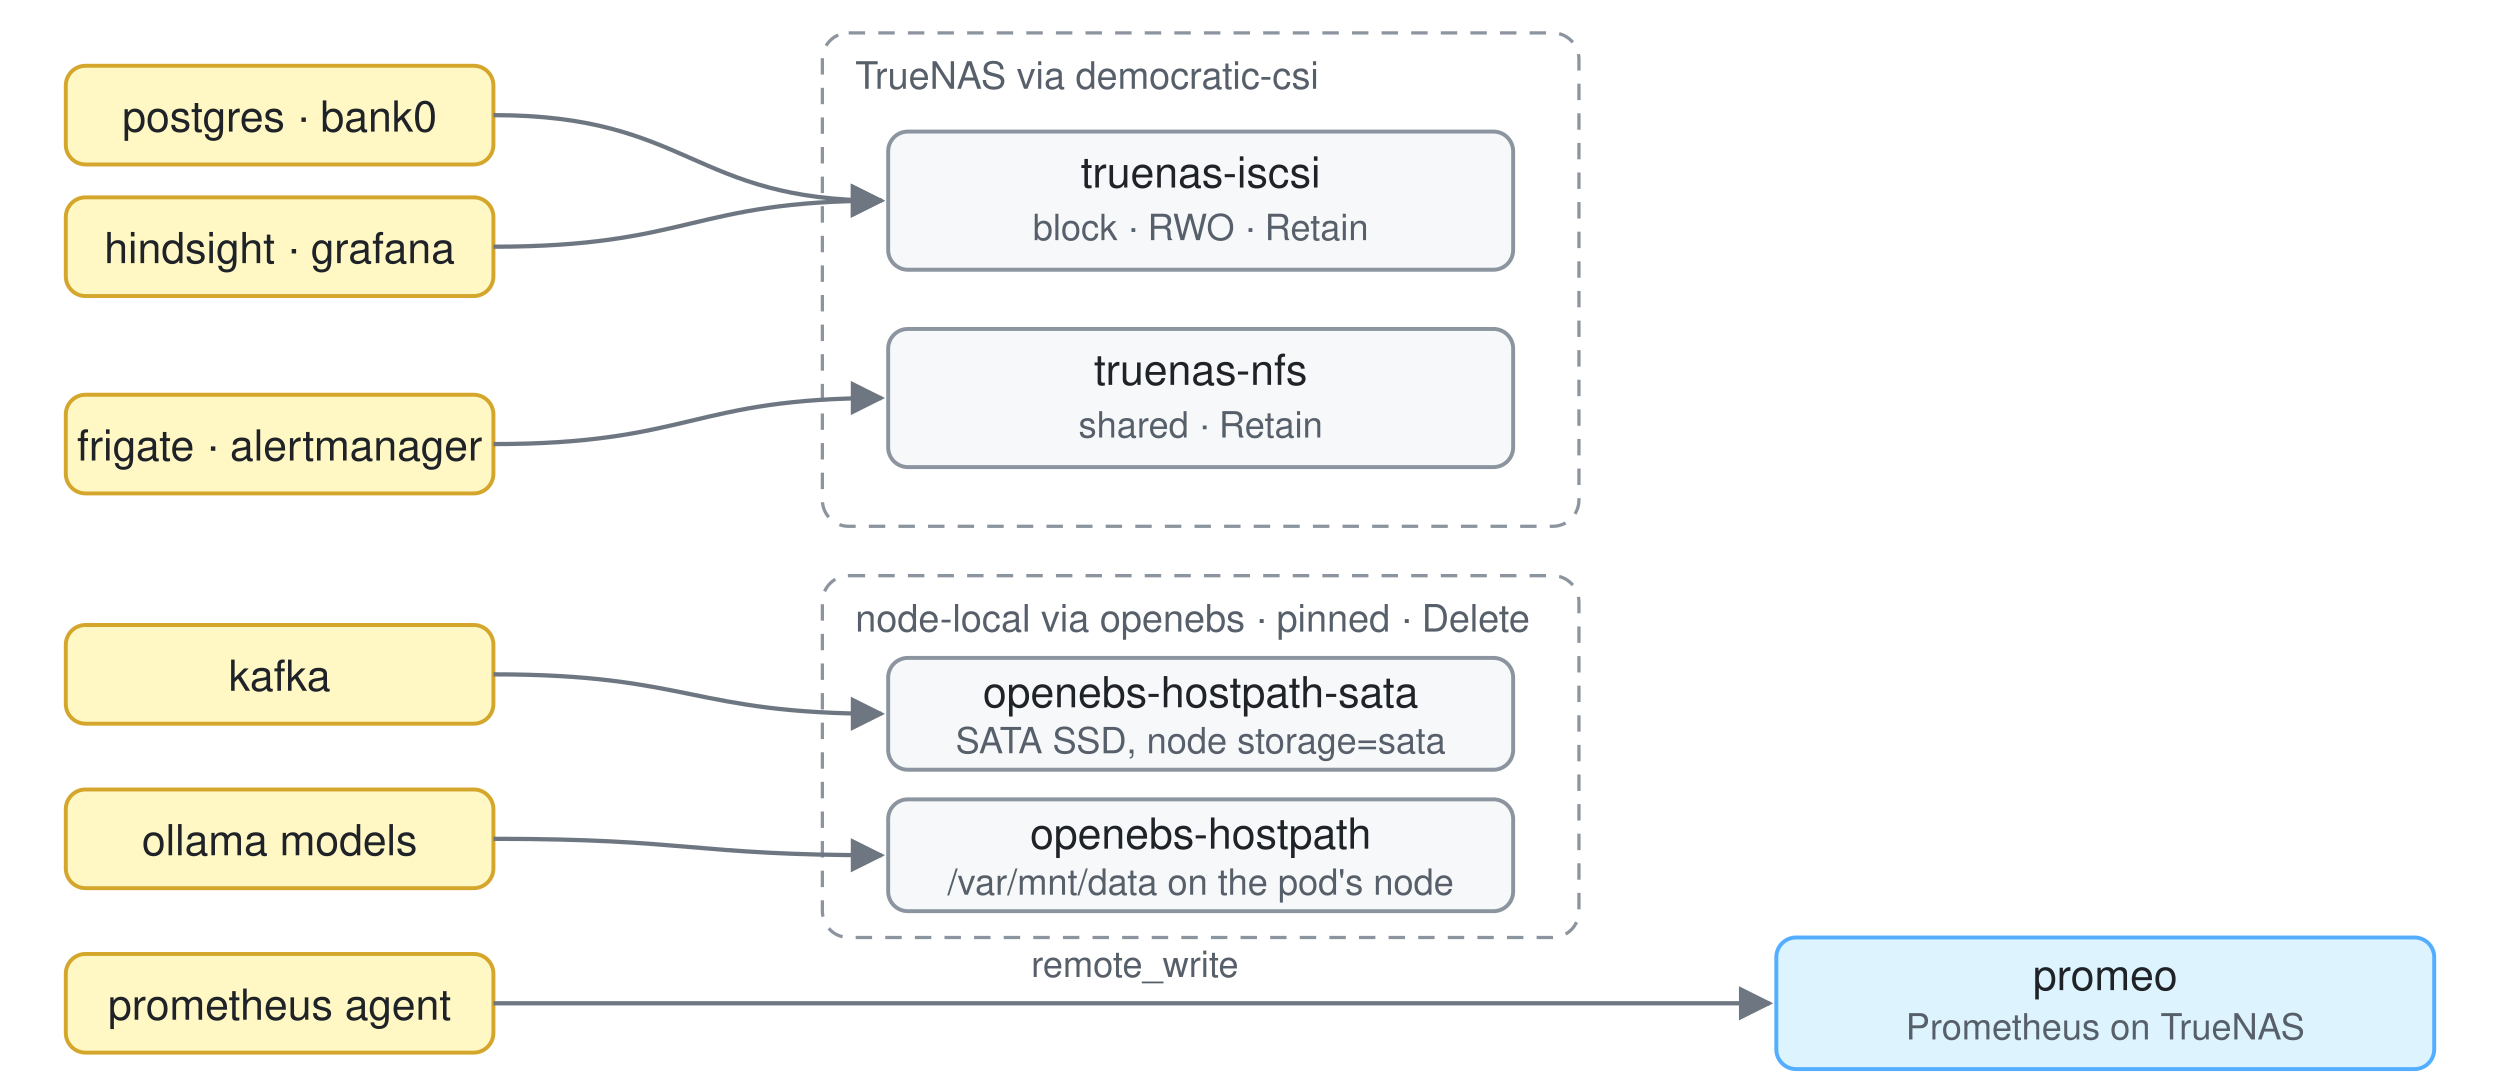
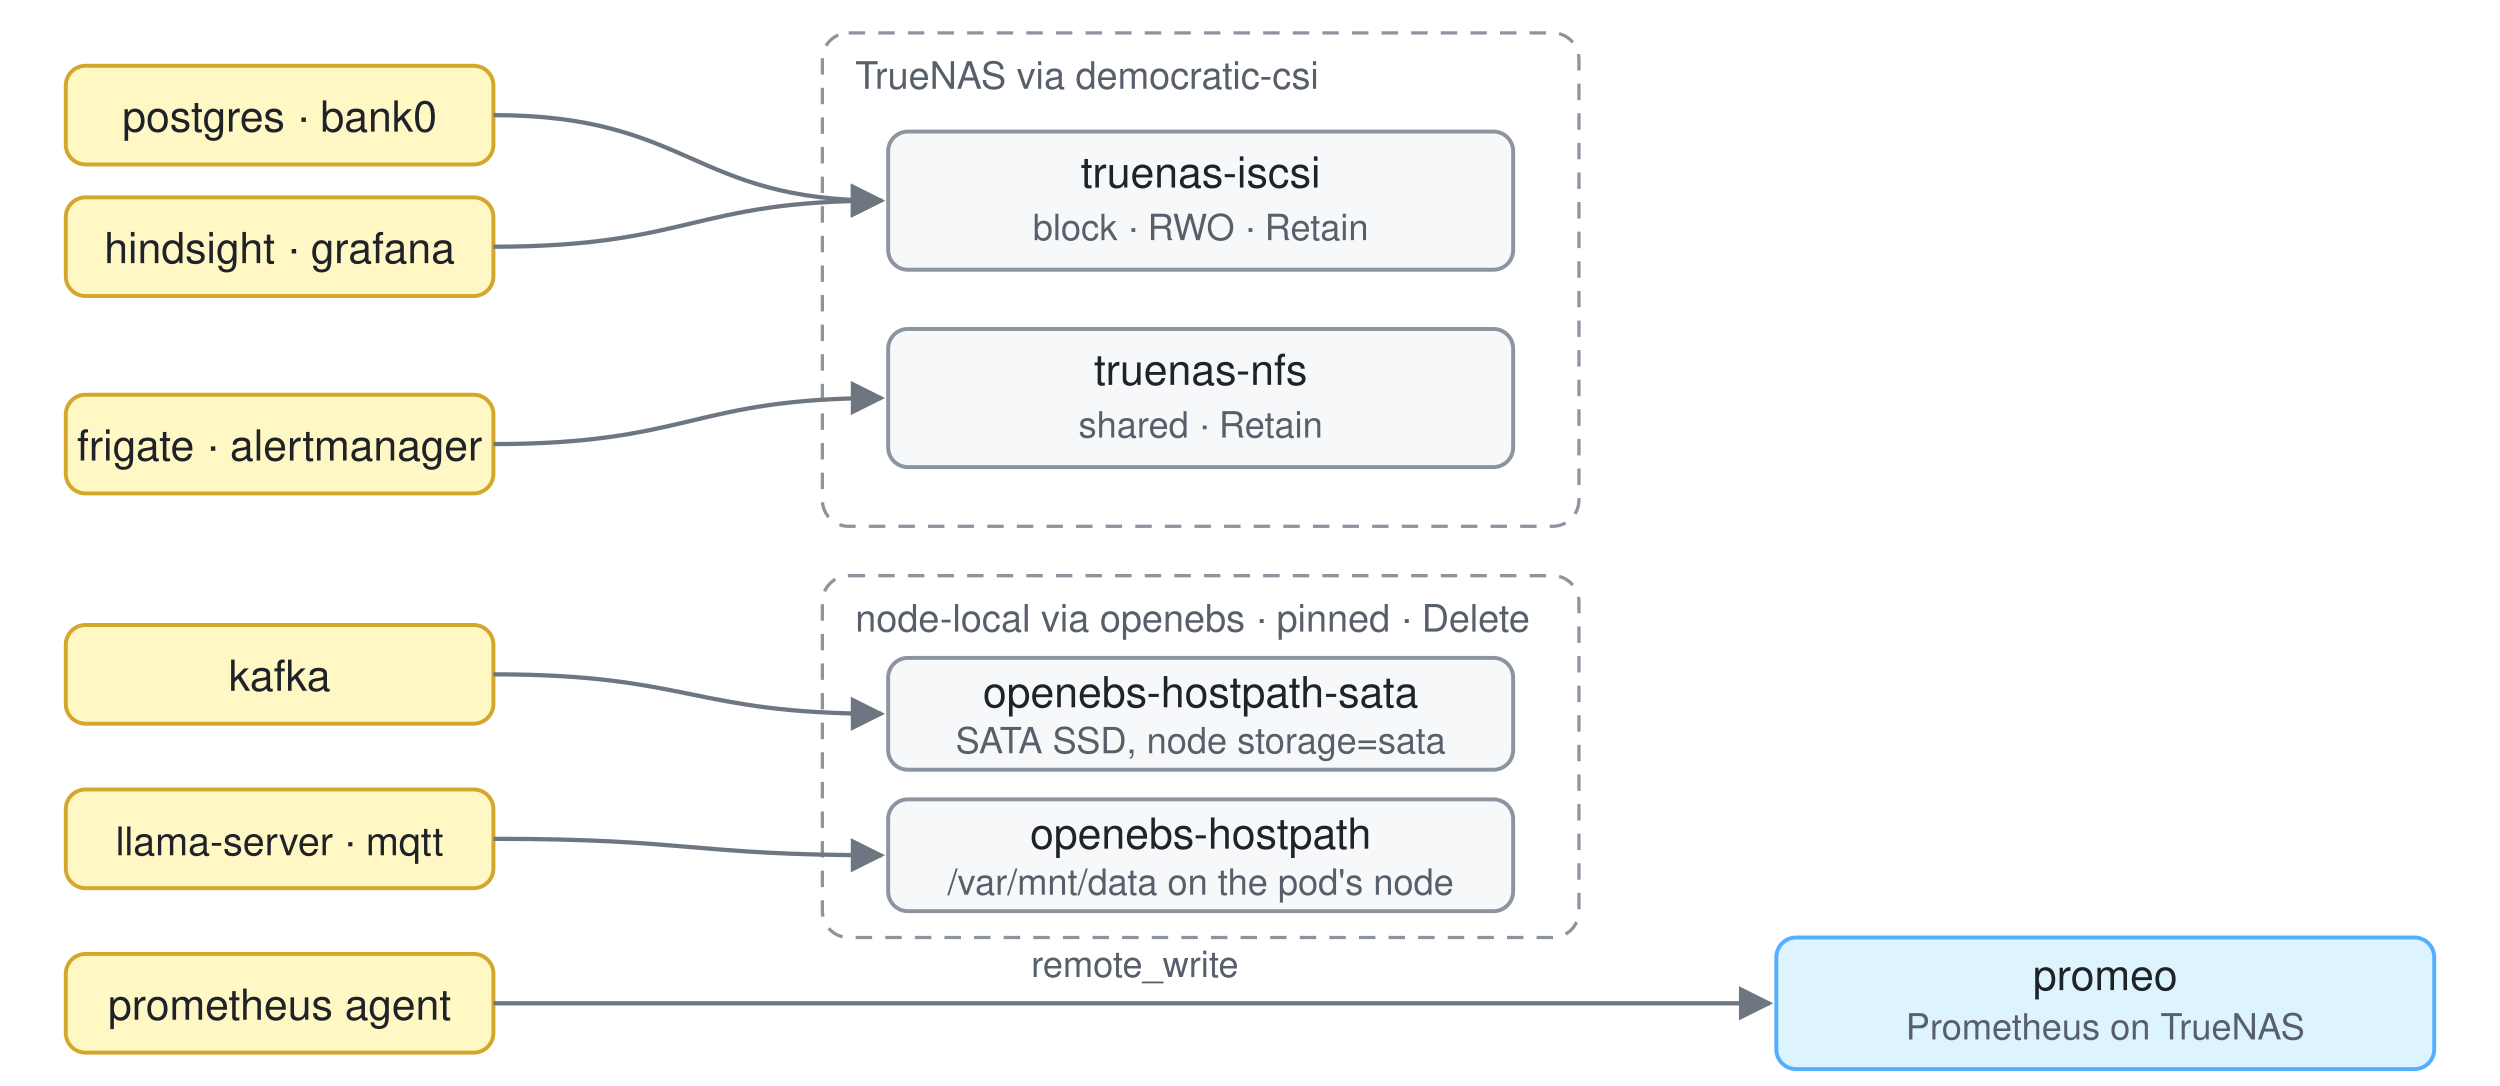
<svg xmlns="http://www.w3.org/2000/svg" viewBox="0 0 760 330" width="760" height="330" font-family="-apple-system, Segoe UI, Helvetica, Arial, sans-serif" font-size="13">
  <defs>
    <marker id="a" viewBox="0 0 10 10" refX="9" refY="5" markerWidth="8" markerHeight="8" orient="auto-start-reverse">
      <path d="M0 0L10 5L0 10z" fill="#6e7781" />
    </marker>
    <style>
      .grp{fill:none;stroke:#8c959f;stroke-width:1;stroke-dasharray:5 4;rx:8}
      .gt{fill:#57606a;font-size:11.5px}
      .box{fill:#f6f8fa;stroke:#8c959f;stroke-width:1.2;rx:6}
      .app{fill:#fff8c5;stroke:#d4a72c}
      .ext{fill:#ddf4ff;stroke:#54aeff}
      .t{fill:#1f2328;text-anchor:middle}
      .s{fill:#57606a;text-anchor:middle;font-size:11px}
      .e{stroke:#6e7781;stroke-width:1.3;fill:none;marker-end:url(#a)}
      .l{fill:#57606a;font-size:11px;text-anchor:middle}
    </style>
  </defs>
  <rect class="box app" x="20" y="20" width="130" height="30" />
  <text class="t" x="85" y="40">postgres · bank0</text>
  <rect class="box app" x="20" y="60" width="130" height="30" />
  <text class="t" x="85" y="80">hindsight · grafana</text>
  <rect class="box app" x="20" y="120" width="130" height="30" />
  <text class="t" x="85" y="140">frigate · alertmanager</text>
  <rect class="box app" x="20" y="190" width="130" height="30" />
  <text class="t" x="85" y="210">kafka</text>
  <rect class="box app" x="20" y="240" width="130" height="30" />
-   <text class="t" x="85" y="260">ollama models</text>
+   <text class="t" x="85" y="260" font-size="12">llama-server · mqtt</text>
  <rect class="box app" x="20" y="290" width="130" height="30" />
  <text class="t" x="85" y="310">prometheus agent</text>
  <rect class="grp" x="250" y="10" width="230" height="150" />
  <text class="gt" x="260" y="27">TrueNAS via democratic-csi</text>
  <rect class="box" x="270" y="40" width="190" height="42" />
  <text class="t" x="365" y="57">truenas-iscsi</text>
  <text class="s" x="365" y="73">block · RWO · Retain</text>
  <rect class="box" x="270" y="100" width="190" height="42" />
  <text class="t" x="365" y="117">truenas-nfs</text>
  <text class="s" x="365" y="133">shared · Retain</text>
  <rect class="grp" x="250" y="175" width="230" height="110" />
  <text class="gt" x="260" y="192">node-local via openebs · pinned · Delete</text>
  <rect class="box" x="270" y="200" width="190" height="34" />
  <text class="t" x="365" y="215">openebs-hostpath-sata</text>
  <text class="s" x="365" y="229">SATA SSD, node storage=sata</text>
  <rect class="box" x="270" y="243" width="190" height="34" />
  <text class="t" x="365" y="258">openebs-hostpath</text>
  <text class="s" x="365" y="272">/var/mnt/data on the pod's node</text>
  <rect class="box ext" x="540" y="285" width="200" height="40" />
  <text class="t" x="640" y="301">promeo</text>
  <text class="s" x="640" y="316">Prometheus on TrueNAS</text>
  <path class="e" d="M150 35C210 35 210 61 268 61" />
  <path class="e" d="M150 75C210 75 210 61 268 61" />
  <path class="e" d="M150 135C210 135 210 121 268 121" />
  <path class="e" d="M150 205C210 205 210 217 268 217" />
  <path class="e" d="M150 255C210 255 210 260 268 260" />
  <path class="e" d="M150 305H538" />
  <text class="l" x="345" y="297">remote_write</text>
</svg>
